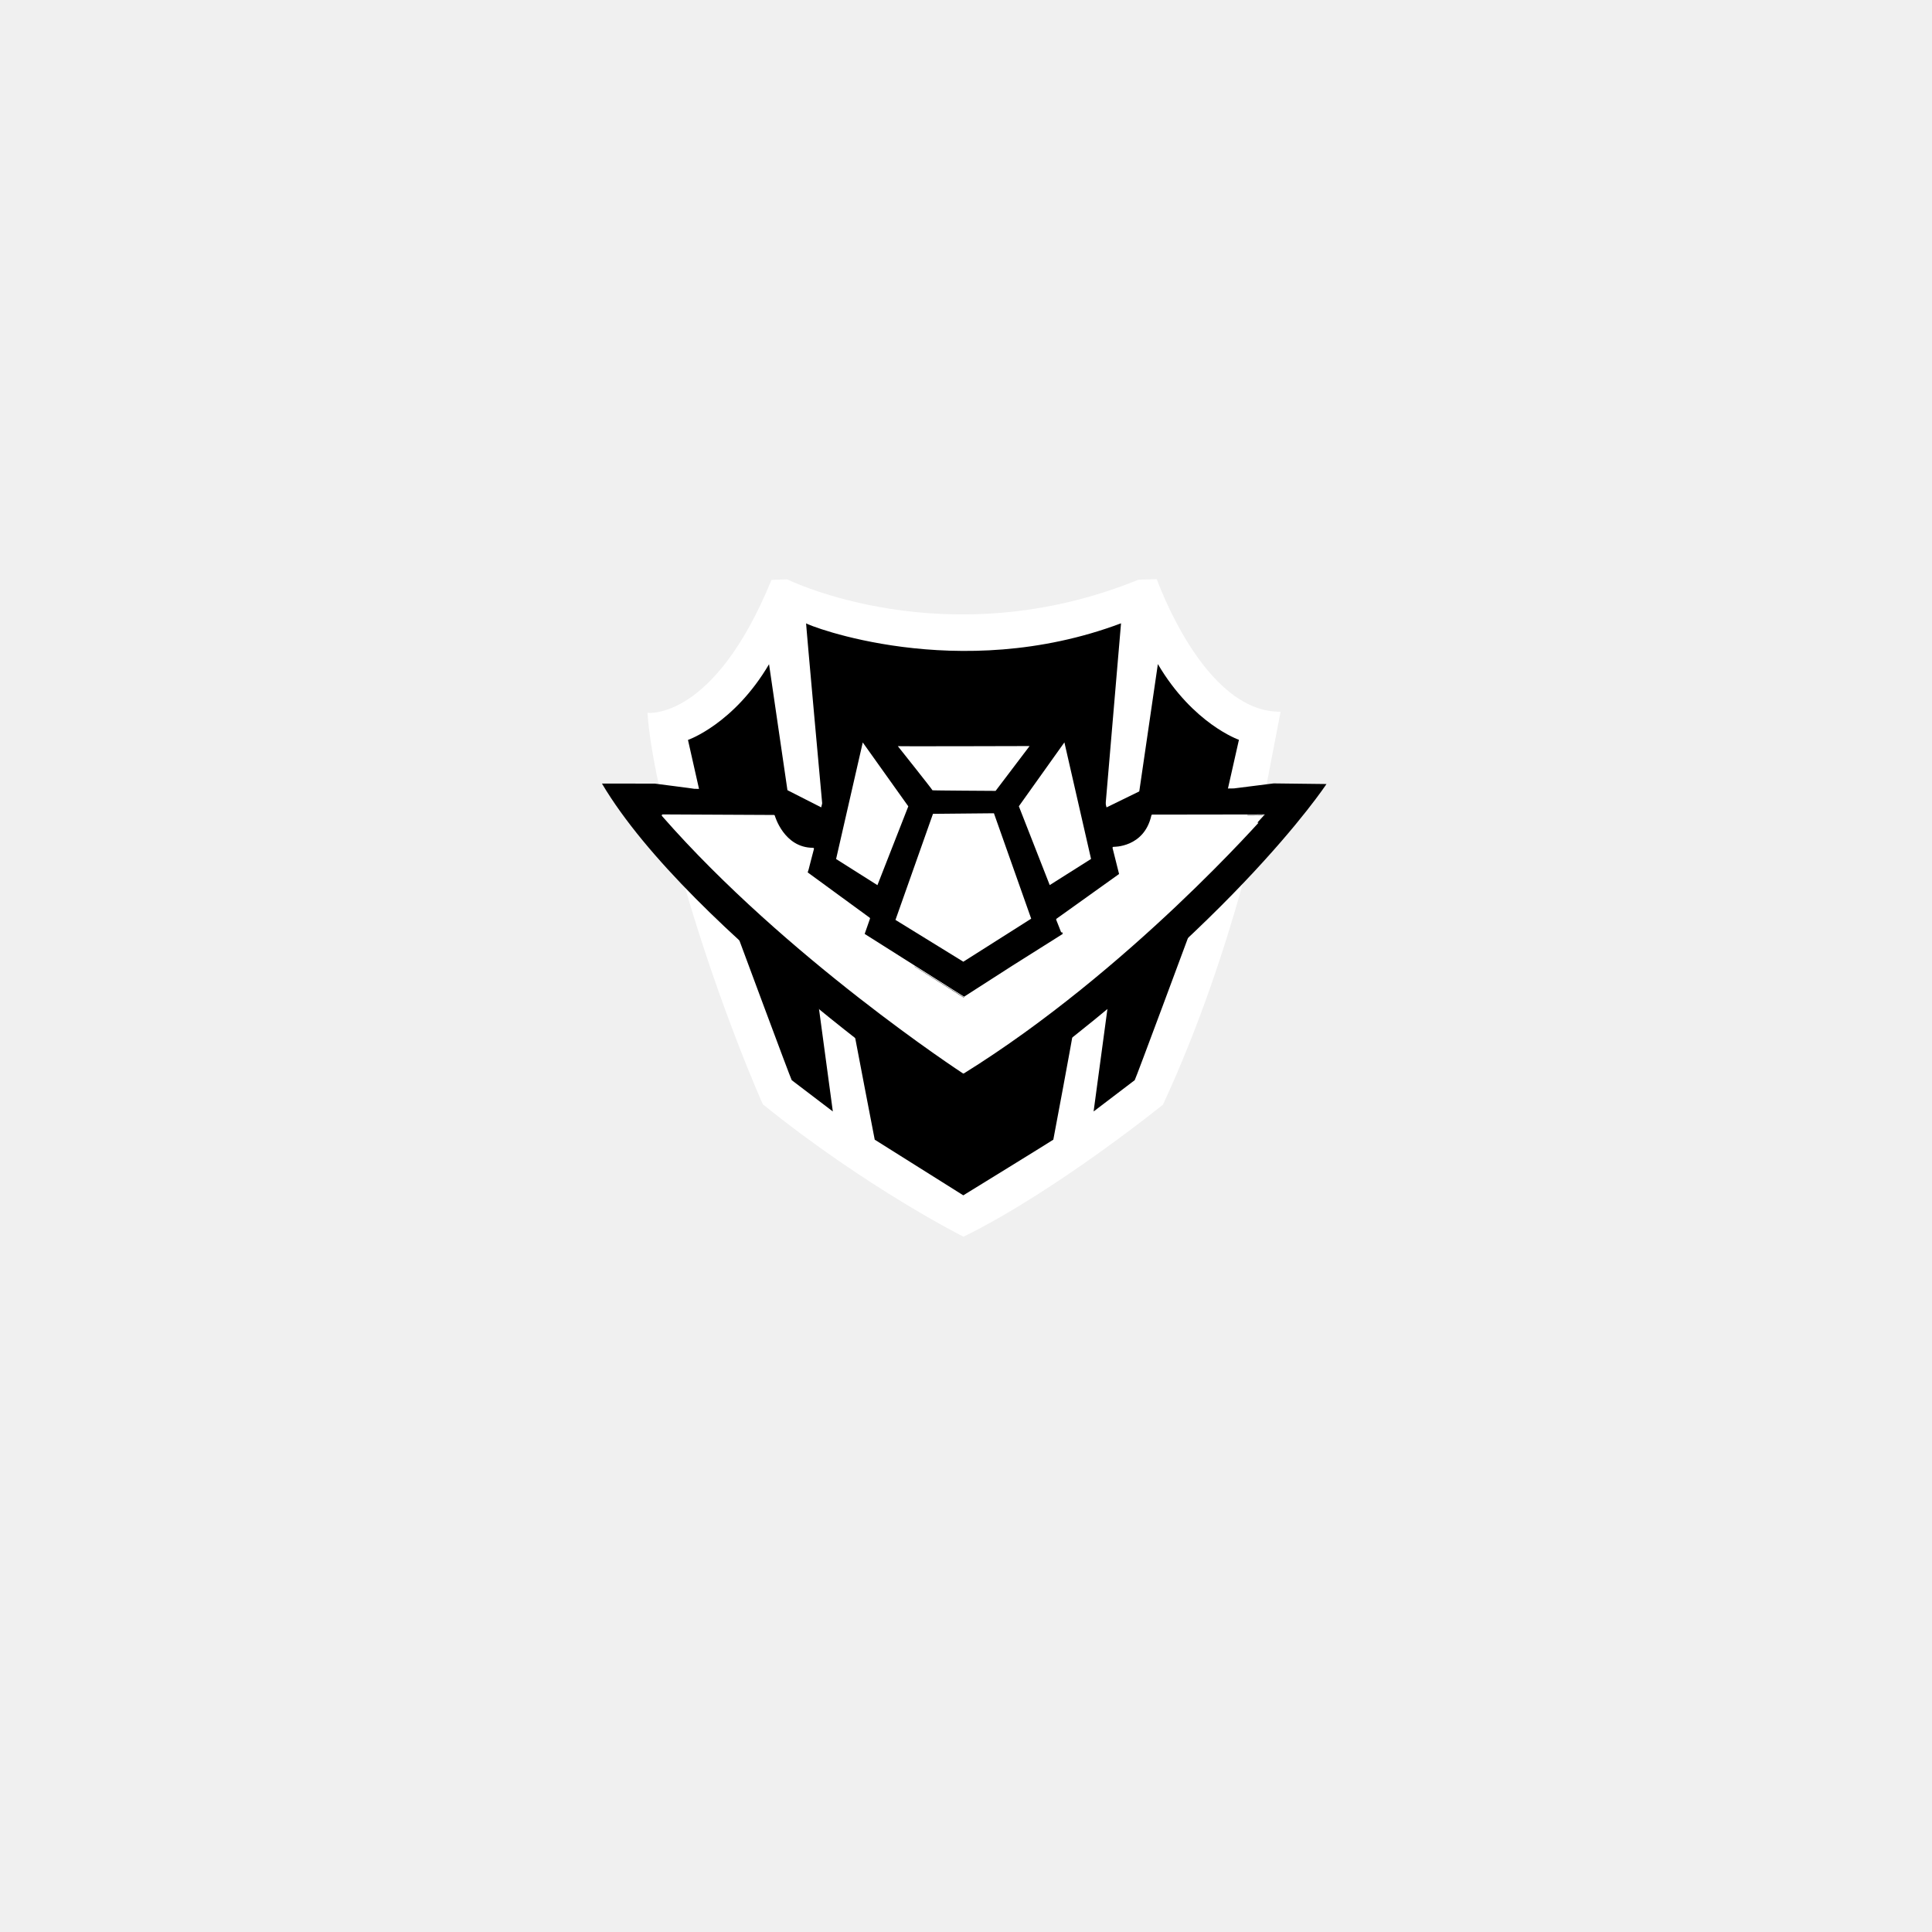
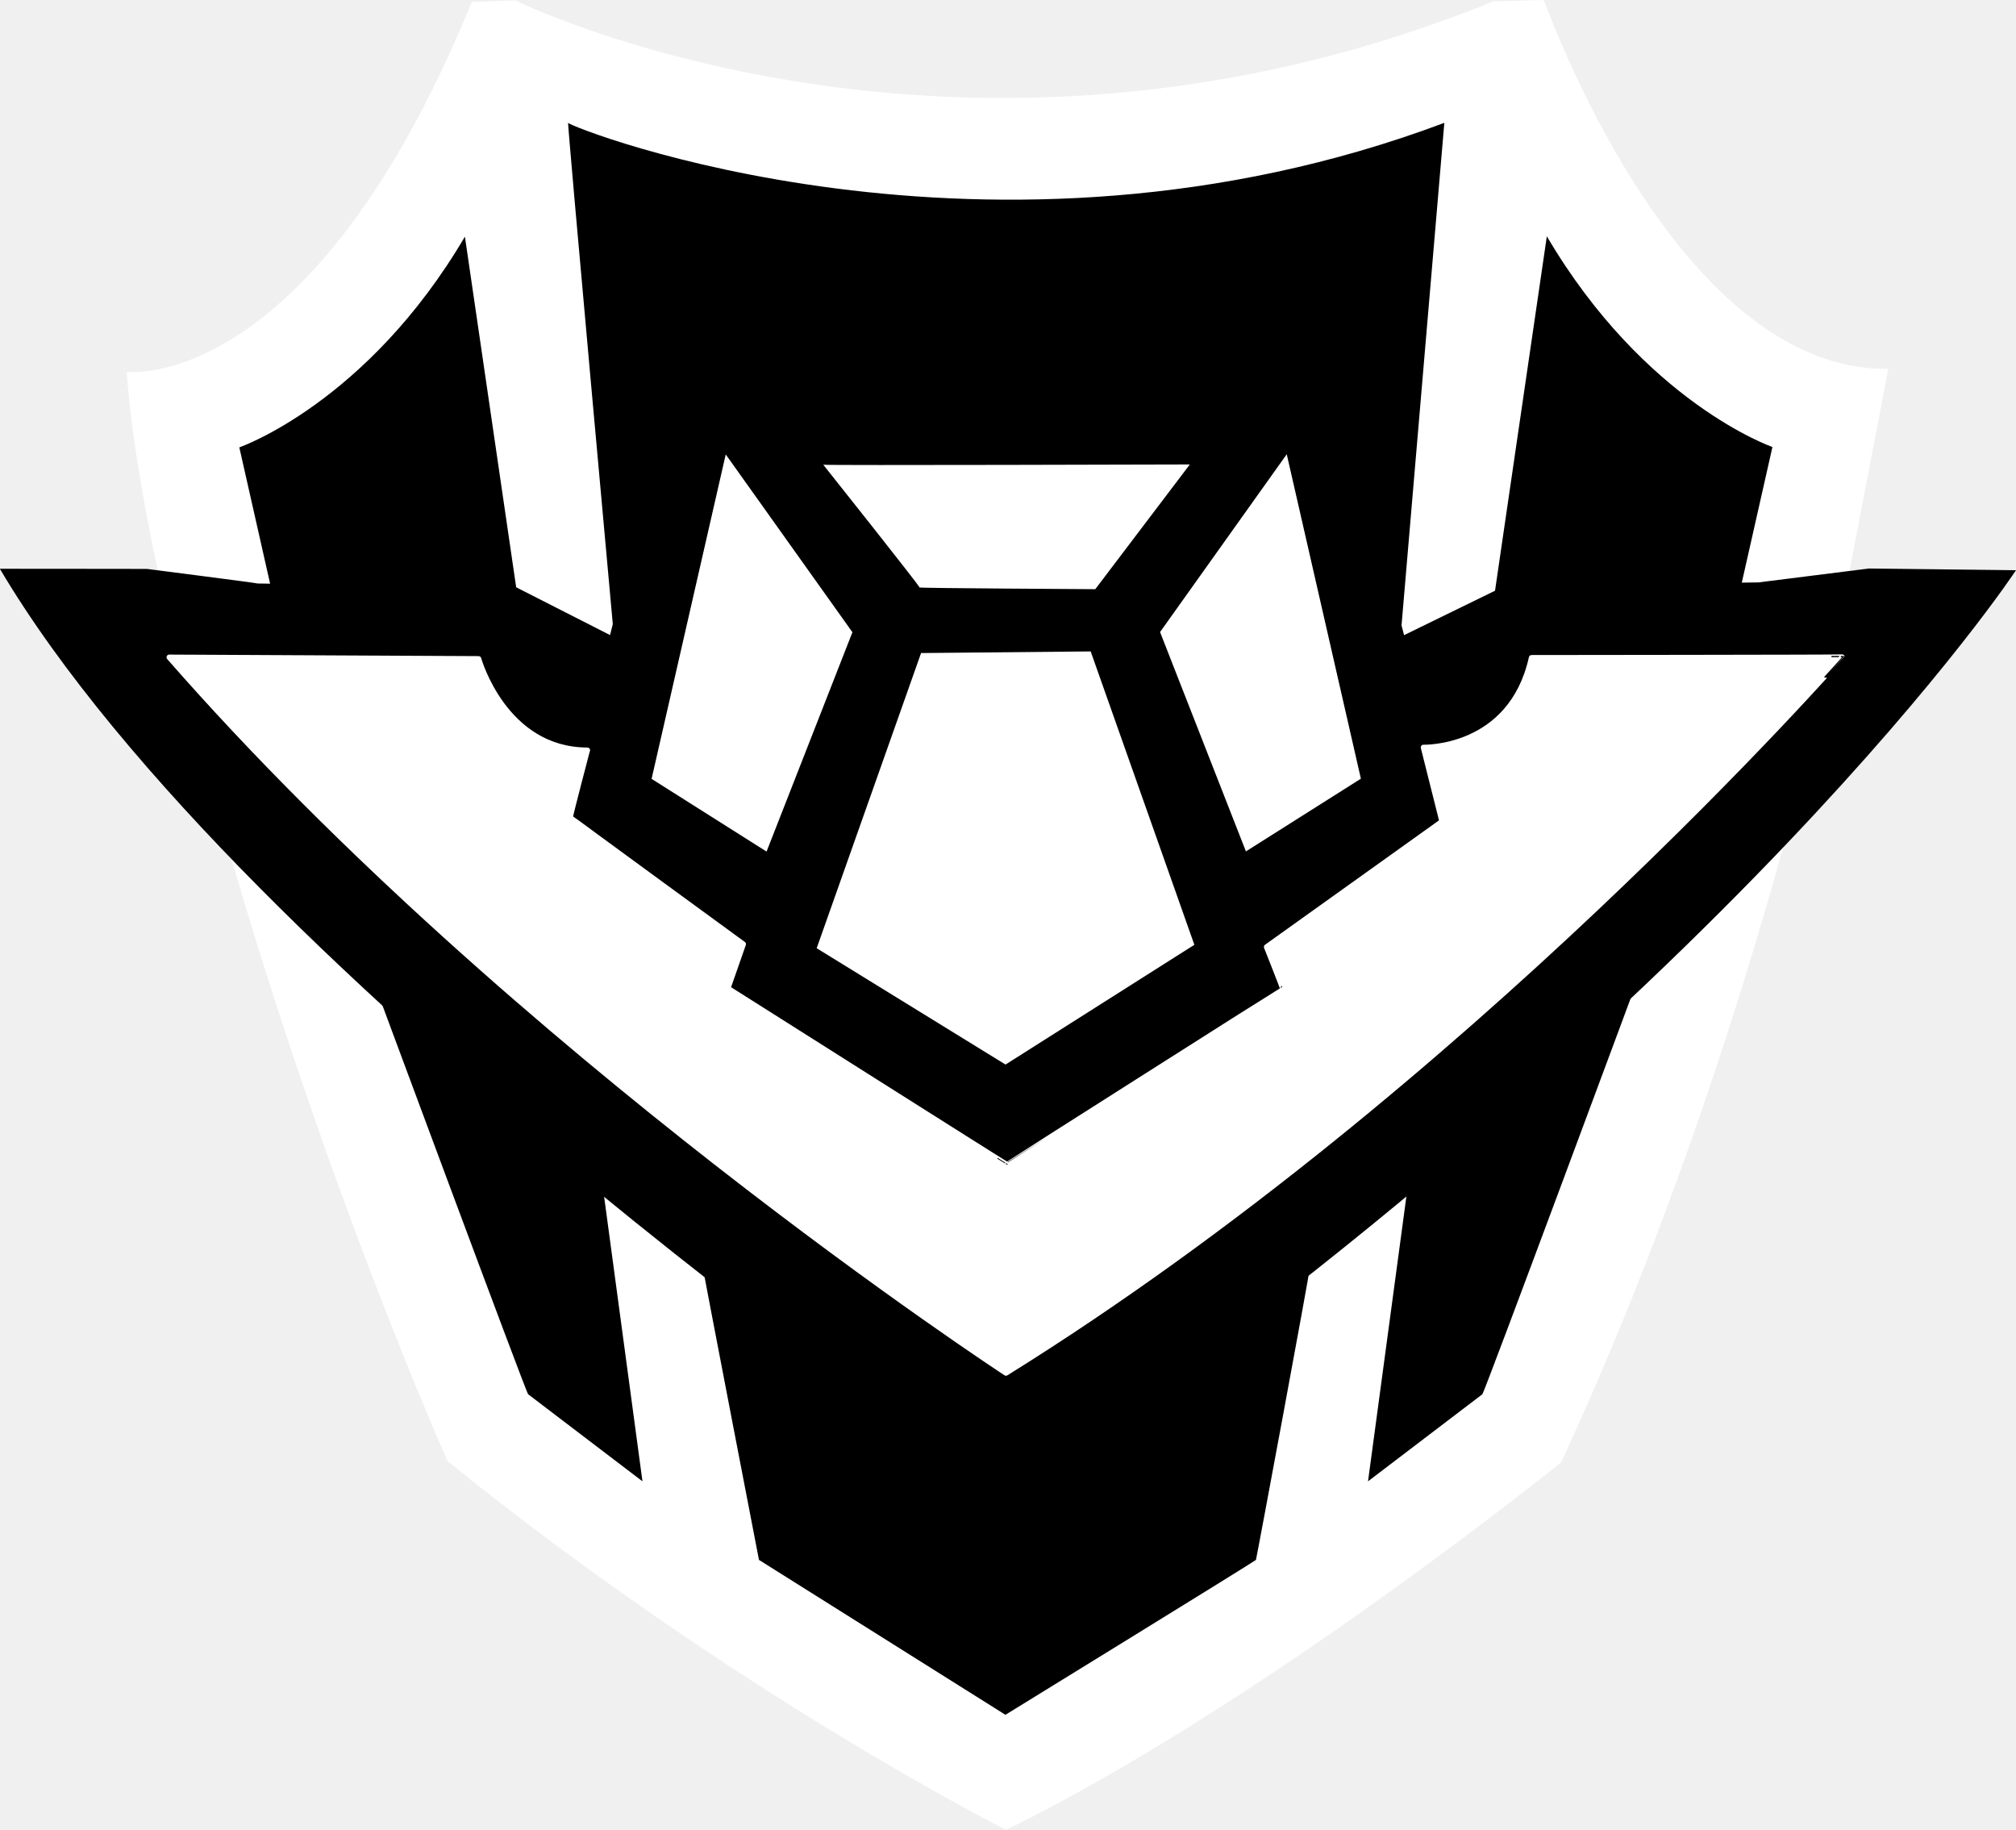
- <svg xmlns="http://www.w3.org/2000/svg" width="100%" height="100%" viewBox="0 0 1000 1000" version="1.1" xml:space="preserve" style="fill-rule:evenodd;clip-rule:evenodd;stroke-linecap:round;stroke-linejoin:round;stroke-miterlimit:1.5;">
-   <path d="M598.721,299.784C598.869,299.743 622.826,368.847 662.822,368.389L655.323,407.418C655.323,407.418 639.547,490.759 601.95,571.76C601.95,571.76 546.312,616.779 498.697,640.116C498.697,640.116 448.447,614.891 394.828,571.566C394.828,571.566 372.53,521.831 353.962,457.291C335.394,392.751 335.288,368.904 335.14,368.947C334.992,368.989 369.409,373.39 399.309,300.169L407.407,299.864C407.407,299.864 489.678,340.6 589.316,300.041C589.316,300.041 598.574,299.825 598.721,299.784Z" style="fill:white;" />
-   <g id="Ebene3">
-     <path d="M398.054,343.796L407.724,409.991L362.183,409.991L356.093,382.991C356.093,382.991 379.833,374.778 398.054,343.796Z" />
-     <g transform="matrix(-1,0,0,1,997.364,-0.0688685)">
-       <path d="M398.054,343.796L407.724,409.991L362.183,409.991L356.093,382.991C356.093,382.991 379.833,374.778 398.054,343.796Z" />
+ <svg xmlns="http://www.w3.org/2000/svg" id="Layer_2" viewBox="0 0 223.23 202.59">
+   <defs>
+     <style>
+       .cls-1 {
+         stroke: #fff;
+         stroke-linecap: round;
+         stroke-linejoin: round;
+         stroke-width: .6px;
+       }
+ 
+       .cls-1, .cls-2 {
+         fill: #fff;
+       }
+ 
+       .cls-1, .cls-2, .cls-3 {
+         fill-rule: evenodd;
+       }
+     </style>
+   </defs>
+   <g id="Layer_1-2" data-name="Layer_1">
+     <path class="cls-2" d="M170.93,0c.09-.02,14.35,41.11,38.16,40.84l-4.46,23.23s-9.39,49.61-31.77,97.83c0,0-33.12,26.8-61.46,40.69,0,0-29.91-15.02-61.83-40.81,0,0-13.27-29.61-24.33-68.03-11.05-38.42-11.12-52.61-11.2-52.59-.09.03,20.4,2.64,38.2-40.94l4.82-.18s48.97,24.25,108.29.11C165.33.15,170.85.02,170.93,0Z" />
+     <g id="Ebene3">
+       <path class="cls-3" d="M51.48,26.2l5.76,39.4h-27.11l-3.63-16.07s14.13-4.89,24.98-23.33Z" />
+       <path class="cls-3" d="M171.28,26.16l-5.76,39.4h27.11l3.63-16.07s-14.13-4.89-24.98-23.33Z" />
+       <path class="cls-3" d="M159.93,13.6s-4.92,57.74-4.92,57.76-10.01-35.97-10.01-35.97l-7.84,10.07h-51.54l-7.91-10.07-9.65,35.97s-5.31-58.24-5.15-57.76c.16.48,46.67,18.9,97.02,0Z" />
+       <path class="cls-3" d="M181.33,108.46s-16.96,45.72-17.19,45.9c-.23.18-12.66,9.64-12.66,9.64l4.36-32.36s25.38-23.17,25.49-23.19Z" />
+       <path class="cls-3" d="M41.29,108.46s16.96,45.72,17.19,45.9c.23.18,12.66,9.64,12.66,9.64l-4.36-32.36s-25.38-23.17-25.49-23.19Z" />
+       <path class="cls-3" d="M77.86,140.49s33.39,24.12,33.47,24.13c.08.01,33.57-24.01,33.68-24.13.11-.11-5.88,32.09-5.94,32.21-.06.12-27.74,17.15-27.74,17.15l-27.29-17.15s-6.22-32.18-6.18-32.21Z" />
    </g>
-     <path d="M580.244,322.625C580.244,322.625 571.985,419.623 571.977,419.655C571.969,419.687 555.155,359.225 555.155,359.225L541.984,376.144L455.405,376.144L442.109,359.225L425.906,419.655C425.906,419.655 416.992,321.813 417.256,322.625C417.519,323.438 495.651,354.383 580.244,322.625Z" />
-     <path d="M616.193,481.985C616.193,481.985 587.709,558.795 587.322,559.098C586.935,559.401 566.047,575.293 566.047,575.293L573.378,520.938C573.378,520.938 616.01,482.019 616.193,481.985Z" />
-     <g transform="matrix(-1,0,0,1,997.12,0)">
-       <path d="M616.193,481.985C616.193,481.985 587.709,558.795 587.322,559.098C586.935,559.401 566.047,575.293 566.047,575.293L573.378,520.938C573.378,520.938 616.01,482.019 616.193,481.985Z" />
+     <path class="cls-3" d="M0,62.97s16.34.01,16.3.02c-.04,0,12.24,1.56,12.22,1.61-.02.05,27.95.07,27.95.07l11.08,5.64s9.32-37.03,9.34-36.99c.01.04,8.3,10.17,8.3,10.17l52.54-.04,8.14-10.19,9.6,37.06,11.22-5.48,28.02-.36,12.24-1.54,16.28.19s-30.75,46.81-111.89,102.9c0,0-84.36-57.45-111.35-103.05Z" />
+     <g id="Ebene1">
+       <path class="cls-2" d="M128.45,69.97l9.51,24.29,12.73-8.05-8.21-35.92-14.03,19.69Z" />
+       <path class="cls-2" d="M94.39,69.99l-9.51,24.29-12.73-8.05,8.21-35.92,14.03,19.69Z" />
+       <path class="cls-2" d="M91.16,51.45s10.75,13.51,10.66,13.59c-.09.08,19.46.19,19.46.19l10.47-13.81s-40.62.12-40.59.03Z" />
+       <path class="cls-2" d="M101.99,72.3l18.78-.18,11.48,32.48-20.91,13.26-20.91-12.88,11.56-32.68Z" />
+       <path class="cls-1" d="M65.03,83.06s-1.94,7.35-1.89,7.44c.05.09,19.16,14.03,19.16,14.03l-1.71,4.89s30.91,19.57,30.92,19.53c0-.03,30.51-19.4,30.56-19.41.05,0-1.82-4.7-1.82-4.7l19.43-13.89-2.06-8.2s9.69.3,11.97-9.93c0,0,34.41-.03,34.39-.07-.02-.05-41.6,47.55-92.59,79.26,0,0-54.39-35.52-92.65-79.24l34.25.17s2.84,10.11,12.05,10.12Z" />
    </g>
-     <path d="M442.365,535.784C442.437,535.717 498.461,576.295 498.598,576.318C498.734,576.34 554.996,535.976 555.181,535.784C555.366,535.592 545.297,589.689 545.195,589.89C545.094,590.091 498.598,618.701 498.598,618.701L452.754,589.89C452.754,589.89 442.311,535.835 442.365,535.784Z" />
-   </g>
-   <g transform="matrix(1.01935,0,0,1.01935,-9.65571,-9.60158)">
-     <path d="M315.129,407.291C315.129,407.291 342.06,407.309 341.999,407.322C341.939,407.335 362.166,409.892 362.131,409.969C362.095,410.046 408.186,410.08 408.186,410.08L426.454,419.379C426.454,419.379 441.819,358.352 441.843,358.424C441.867,358.496 455.524,375.184 455.524,375.184L542.118,375.111L555.527,358.323L571.346,419.394L589.837,410.355L636.011,409.757L656.189,407.212L683.02,407.53C683.02,407.53 632.342,484.667 498.628,577.114C498.628,577.114 359.605,482.428 315.129,407.291Z" />
-   </g>
-   <g id="Ebene1">
-     <path d="M527.356,417.318L543.336,458.115L564.728,444.591L550.929,384.248L527.356,417.318Z" style="fill:white;" />
-     <g transform="matrix(-1,0,0,1,997.491,0.0391583)">
-       <path d="M527.356,417.318L543.336,458.115L564.728,444.591L550.929,384.248L527.356,417.318Z" style="fill:white;" />
-     </g>
-     <path d="M464.718,386.207C464.718,386.207 482.783,408.906 482.634,409.042C482.484,409.179 515.324,409.358 515.324,409.358L532.911,386.158C532.911,386.158 464.673,386.363 464.718,386.207Z" style="fill:white;" />
-     <path d="M482.907,421.242L514.454,420.946L533.744,475.504L498.619,497.781L463.494,476.143L482.907,421.242Z" style="fill:white;" />
-     <path d="M420.808,439.317C420.808,439.317 417.544,451.668 417.633,451.812C417.723,451.956 449.821,475.382 449.821,475.382L446.95,483.6C446.95,483.6 498.872,516.468 498.887,516.411C498.903,516.355 550.143,483.816 550.23,483.812C550.316,483.808 547.165,475.922 547.165,475.922L579.798,452.59L576.342,438.811C576.342,438.811 592.612,439.314 596.445,422.133C596.445,422.133 654.248,422.09 654.22,422.014C654.192,421.937 584.332,501.893 498.675,555.155C498.675,555.155 407.302,495.492 343.03,422.04L400.562,422.323C400.562,422.323 405.33,439.306 420.808,439.317Z" style="fill:white;stroke:white;stroke-width:1px;" />
  </g>
</svg>
